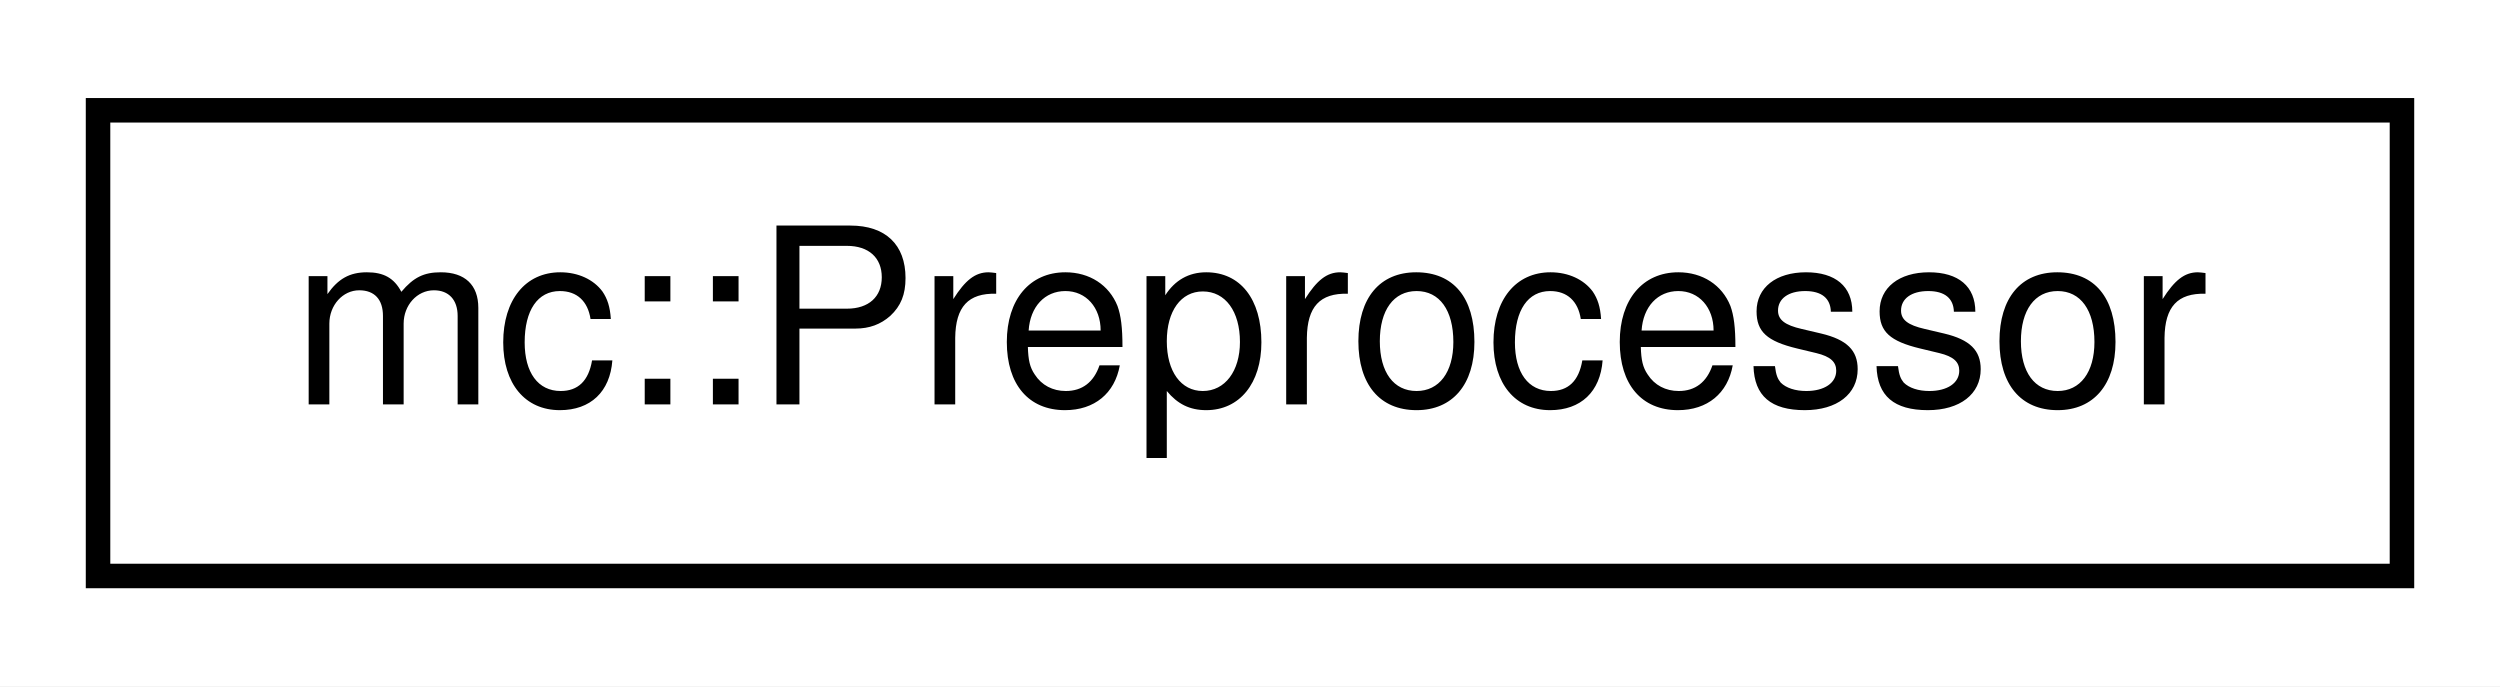
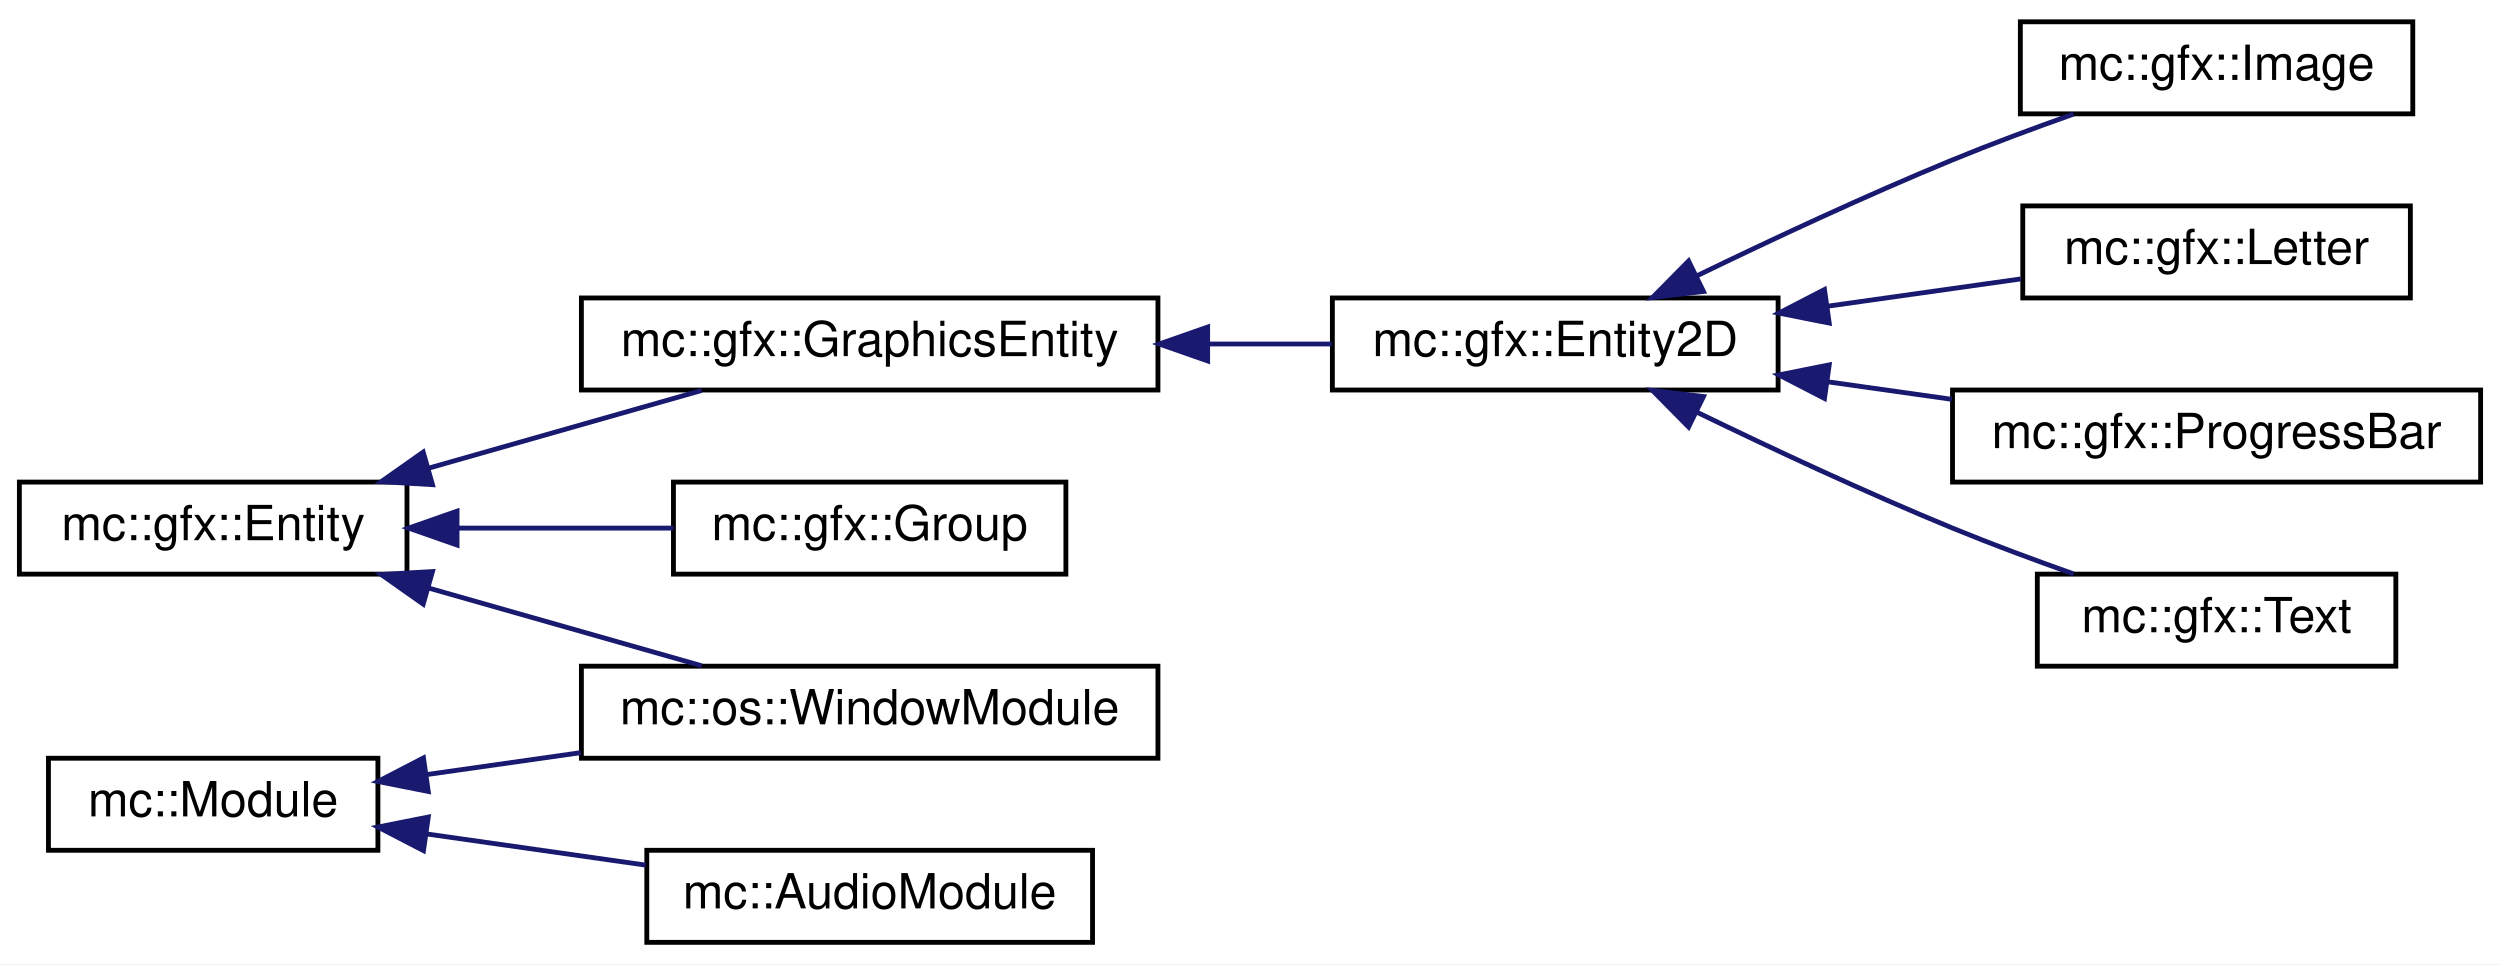
- <svg xmlns="http://www.w3.org/2000/svg" xmlns:xlink="http://www.w3.org/1999/xlink" width="102pt" height="28pt" viewBox="0.00 0.00 102.00 28.00">
-   <g id="graph0" class="graph" transform="scale(1 1) rotate(0) translate(4 24)">
-     <polygon fill="white" stroke="none" points="-4,4 -4,-24 98,-24 98,4 -4,4" />
+ <svg xmlns="http://www.w3.org/2000/svg" xmlns:xlink="http://www.w3.org/1999/xlink" width="516pt" height="199pt" viewBox="0.00 0.00 516.00 199.00">
+   <g id="graph0" class="graph" transform="scale(1 1) rotate(0) translate(4 195)">
+     <polygon fill="white" stroke="none" points="-4,4 -4,-195 512,-195 512,4 -4,4" />
    <g id="node1" class="node">
      <g id="a_node1">
-         <a xlink:href="d5/d79/a00030.html" target="_top" xlink:title="Customizable string preprocessor which follows ANSI-C preprocessor standard. ">
-           <polygon fill="white" stroke="black" points="0,-0.5 0,-19.5 94,-19.5 94,-0.5 0,-0.5" />
-           <text text-anchor="middle" x="47" y="-7.5" font-family="Helvetica,sans-Serif" font-size="10.00">mc::Preprocessor</text>
+         <a xlink:href="dd/d1b/a00015.html" target="_top" xlink:title="Abstract superclass for all graphical objects. ">
+           <polygon fill="white" stroke="black" points="0,-76.5 0,-95.5 80,-95.5 80,-76.5 0,-76.5" />
+           <text text-anchor="middle" x="40" y="-83.5" font-family="Helvetica,sans-Serif" font-size="10.00">mc::gfx::Entity</text>
        </a>
      </g>
    </g>
+     <g id="node2" class="node">
+       <g id="a_node2">
+         <a xlink:href="de/d11/a00021.html" target="_top" xlink:title="mc::gfx::GraphicsEntity">
+           <polygon fill="white" stroke="black" points="116,-114.5 116,-133.5 235,-133.5 235,-114.5 116,-114.5" />
+           <text text-anchor="middle" x="175.5" y="-121.5" font-family="Helvetica,sans-Serif" font-size="10.00">mc::gfx::GraphicsEntity</text>
+         </a>
+       </g>
+     </g>
+     <g id="edge1" class="edge">
+       <path fill="none" stroke="midnightblue" d="M84.53,-98.391C102.812,-103.594 123.749,-109.554 140.823,-114.414" />
+       <polygon fill="midnightblue" stroke="midnightblue" points="85.264,-94.96 74.688,-95.589 83.347,-101.693 85.264,-94.96" />
+     </g>
+     <g id="node8" class="node">
+       <g id="a_node8">
+         <a xlink:href="d7/de0/a00022.html" target="_top" xlink:title="mc::gfx::Group">
+           <polygon fill="white" stroke="black" points="135,-76.5 135,-95.5 216,-95.5 216,-76.5 135,-76.5" />
+           <text text-anchor="middle" x="175.5" y="-83.5" font-family="Helvetica,sans-Serif" font-size="10.00">mc::gfx::Group</text>
+         </a>
+       </g>
+     </g>
+     <g id="edge7" class="edge">
+       <path fill="none" stroke="midnightblue" d="M90.721,-86C105.331,-86 121.107,-86 134.987,-86" />
+       <polygon fill="midnightblue" stroke="midnightblue" points="90.332,-82.5 80.332,-86 90.332,-89.5 90.332,-82.5" />
+     </g>
+     <g id="node9" class="node">
+       <g id="a_node9">
+         <a xlink:href="d4/d6d/a00055.html" target="_top" xlink:title="mc::os::WindowModule">
+           <polygon fill="white" stroke="black" points="116,-38.5 116,-57.5 235,-57.5 235,-38.5 116,-38.5" />
+           <text text-anchor="middle" x="175.5" y="-45.5" font-family="Helvetica,sans-Serif" font-size="10.00">mc::os::WindowModule</text>
+         </a>
+       </g>
+     </g>
+     <g id="edge8" class="edge">
+       <path fill="none" stroke="midnightblue" d="M84.53,-73.609C102.812,-68.406 123.749,-62.446 140.823,-57.586" />
+       <polygon fill="midnightblue" stroke="midnightblue" points="83.347,-70.307 74.688,-76.411 85.264,-77.04 83.347,-70.307" />
+     </g>
+     <g id="node3" class="node">
+       <g id="a_node3">
+         <a xlink:href="d7/d7a/a00016.html" target="_top" xlink:title="mc::gfx::Entity2D">
+           <polygon fill="white" stroke="black" points="271,-114.5 271,-133.5 363,-133.5 363,-114.5 271,-114.5" />
+           <text text-anchor="middle" x="317" y="-121.5" font-family="Helvetica,sans-Serif" font-size="10.00">mc::gfx::Entity2D</text>
+         </a>
+       </g>
+     </g>
+     <g id="edge2" class="edge">
+       <path fill="none" stroke="midnightblue" d="M245.381,-124C254.04,-124 262.716,-124 270.877,-124" />
+       <polygon fill="midnightblue" stroke="midnightblue" points="245.256,-120.5 235.256,-124 245.256,-127.5 245.256,-120.5" />
+     </g>
+     <g id="node4" class="node">
+       <g id="a_node4">
+         <a xlink:href="d3/d52/a00023.html" target="_top" xlink:title="mc::gfx::Image">
+           <polygon fill="white" stroke="black" points="413,-171.5 413,-190.5 494,-190.5 494,-171.5 413,-171.5" />
+           <text text-anchor="middle" x="453.5" y="-178.5" font-family="Helvetica,sans-Serif" font-size="10.00">mc::gfx::Image</text>
+         </a>
+       </g>
+     </g>
+     <g id="edge3" class="edge">
+       <path fill="none" stroke="midnightblue" d="M346.107,-138.011C361.555,-145.501 381.153,-154.665 399,-162 407.023,-165.297 415.851,-168.573 423.984,-171.452" />
+       <polygon fill="midnightblue" stroke="midnightblue" points="347.598,-134.844 337.077,-133.594 344.522,-141.132 347.598,-134.844" />
+     </g>
+     <g id="node5" class="node">
+       <g id="a_node5">
+         <a xlink:href="d0/d33/a00027.html" target="_top" xlink:title="mc::gfx::Letter">
+           <polygon fill="white" stroke="black" points="413.5,-133.5 413.5,-152.5 493.5,-152.5 493.5,-133.5 413.5,-133.5" />
+           <text text-anchor="middle" x="453.5" y="-140.5" font-family="Helvetica,sans-Serif" font-size="10.00">mc::gfx::Letter</text>
+         </a>
+       </g>
+     </g>
+     <g id="edge4" class="edge">
+       <path fill="none" stroke="midnightblue" d="M373.221,-131.801C386.591,-133.689 400.617,-135.671 413.091,-137.433" />
+       <polygon fill="midnightblue" stroke="midnightblue" points="373.552,-128.313 363.161,-130.38 372.573,-135.244 373.552,-128.313" />
+     </g>
+     <g id="node6" class="node">
+       <g id="a_node6">
+         <a xlink:href="d4/d8c/a00035.html" target="_top" xlink:title="mc::gfx::ProgressBar">
+           <polygon fill="white" stroke="black" points="399,-95.5 399,-114.5 508,-114.5 508,-95.5 399,-95.5" />
+           <text text-anchor="middle" x="453.5" y="-102.5" font-family="Helvetica,sans-Serif" font-size="10.00">mc::gfx::ProgressBar</text>
+         </a>
+       </g>
+     </g>
+     <g id="edge5" class="edge">
+       <path fill="none" stroke="midnightblue" d="M373.291,-116.189C381.733,-114.997 390.434,-113.768 398.839,-112.58" />
+       <polygon fill="midnightblue" stroke="midnightblue" points="372.573,-112.756 363.161,-117.62 373.552,-119.687 372.573,-112.756" />
+     </g>
+     <g id="node7" class="node">
+       <g id="a_node7">
+         <a xlink:href="d4/dca/a00048.html" target="_top" xlink:title="mc::gfx::Text">
+           <polygon fill="white" stroke="black" points="416.5,-57.5 416.5,-76.5 490.5,-76.5 490.5,-57.5 416.5,-57.5" />
+           <text text-anchor="middle" x="453.5" y="-64.5" font-family="Helvetica,sans-Serif" font-size="10.00">mc::gfx::Text</text>
+         </a>
+       </g>
+     </g>
+     <g id="edge6" class="edge">
+       <path fill="none" stroke="midnightblue" d="M346.107,-109.989C361.555,-102.499 381.153,-93.335 399,-86 407.023,-82.703 415.851,-79.427 423.984,-76.548" />
+       <polygon fill="midnightblue" stroke="midnightblue" points="344.522,-106.868 337.077,-114.406 347.598,-113.156 344.522,-106.868" />
+     </g>
+     <g id="node10" class="node">
+       <g id="a_node10">
+         <a xlink:href="d5/d79/a00030.html" target="_top" xlink:title="Abstract class used for doing a task in MACE. ">
+           <polygon fill="white" stroke="black" points="6,-19.5 6,-38.5 74,-38.5 74,-19.5 6,-19.5" />
+           <text text-anchor="middle" x="40" y="-26.5" font-family="Helvetica,sans-Serif" font-size="10.00">mc::Module</text>
+         </a>
+       </g>
+     </g>
+     <g id="edge10" class="edge">
+       <path fill="none" stroke="midnightblue" d="M84.186,-35.146C94.292,-36.585 105.225,-38.141 115.878,-39.657" />
+       <polygon fill="midnightblue" stroke="midnightblue" points="84.393,-31.641 74,-33.697 83.407,-38.571 84.393,-31.641" />
+     </g>
+     <g id="node11" class="node">
+       <g id="a_node11">
+         <a xlink:href="de/d21/a00006.html" target="_top" xlink:title="mc::AudioModule">
+           <polygon fill="white" stroke="black" points="129.5,-0.5 129.5,-19.5 221.5,-19.5 221.5,-0.5 129.5,-0.5" />
+           <text text-anchor="middle" x="175.5" y="-7.5" font-family="Helvetica,sans-Serif" font-size="10.00">mc::AudioModule</text>
+         </a>
+       </g>
+     </g>
+     <g id="edge9" class="edge">
+       <path fill="none" stroke="midnightblue" d="M84.163,-22.857C98.593,-20.803 114.71,-18.509 129.291,-16.434" />
+       <polygon fill="midnightblue" stroke="midnightblue" points="83.407,-19.429 74,-24.303 84.393,-26.359 83.407,-19.429" />
+     </g>
  </g>
</svg>
